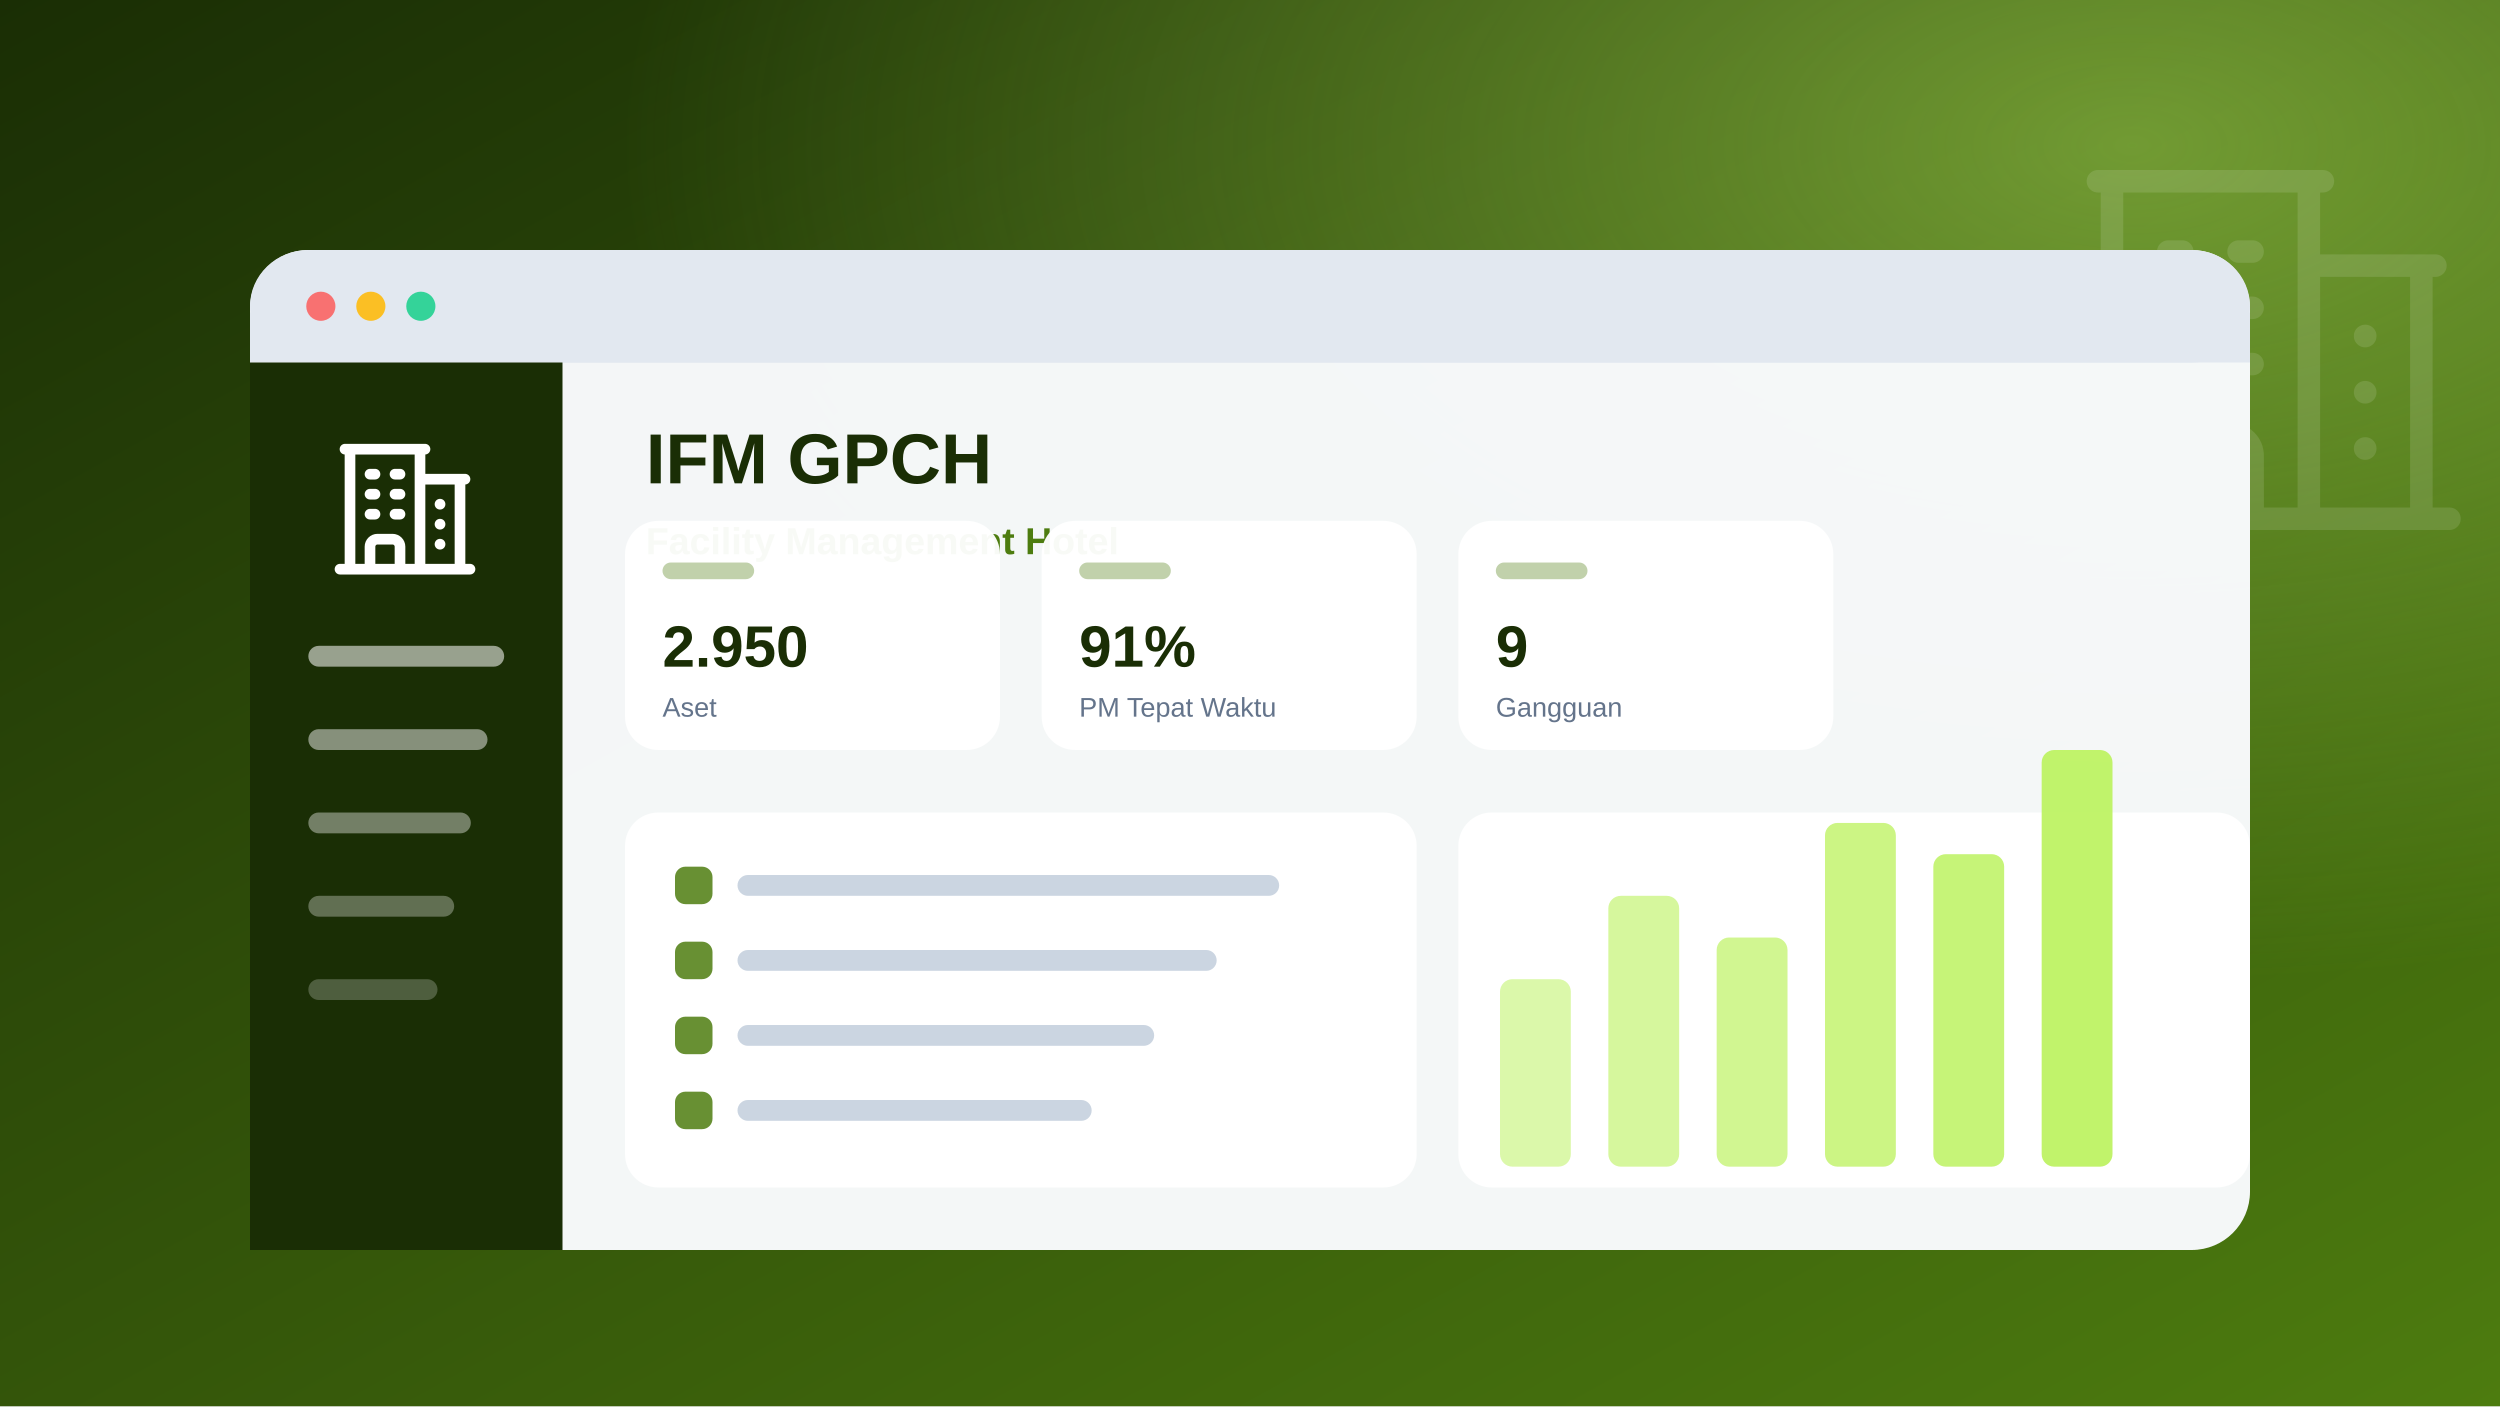
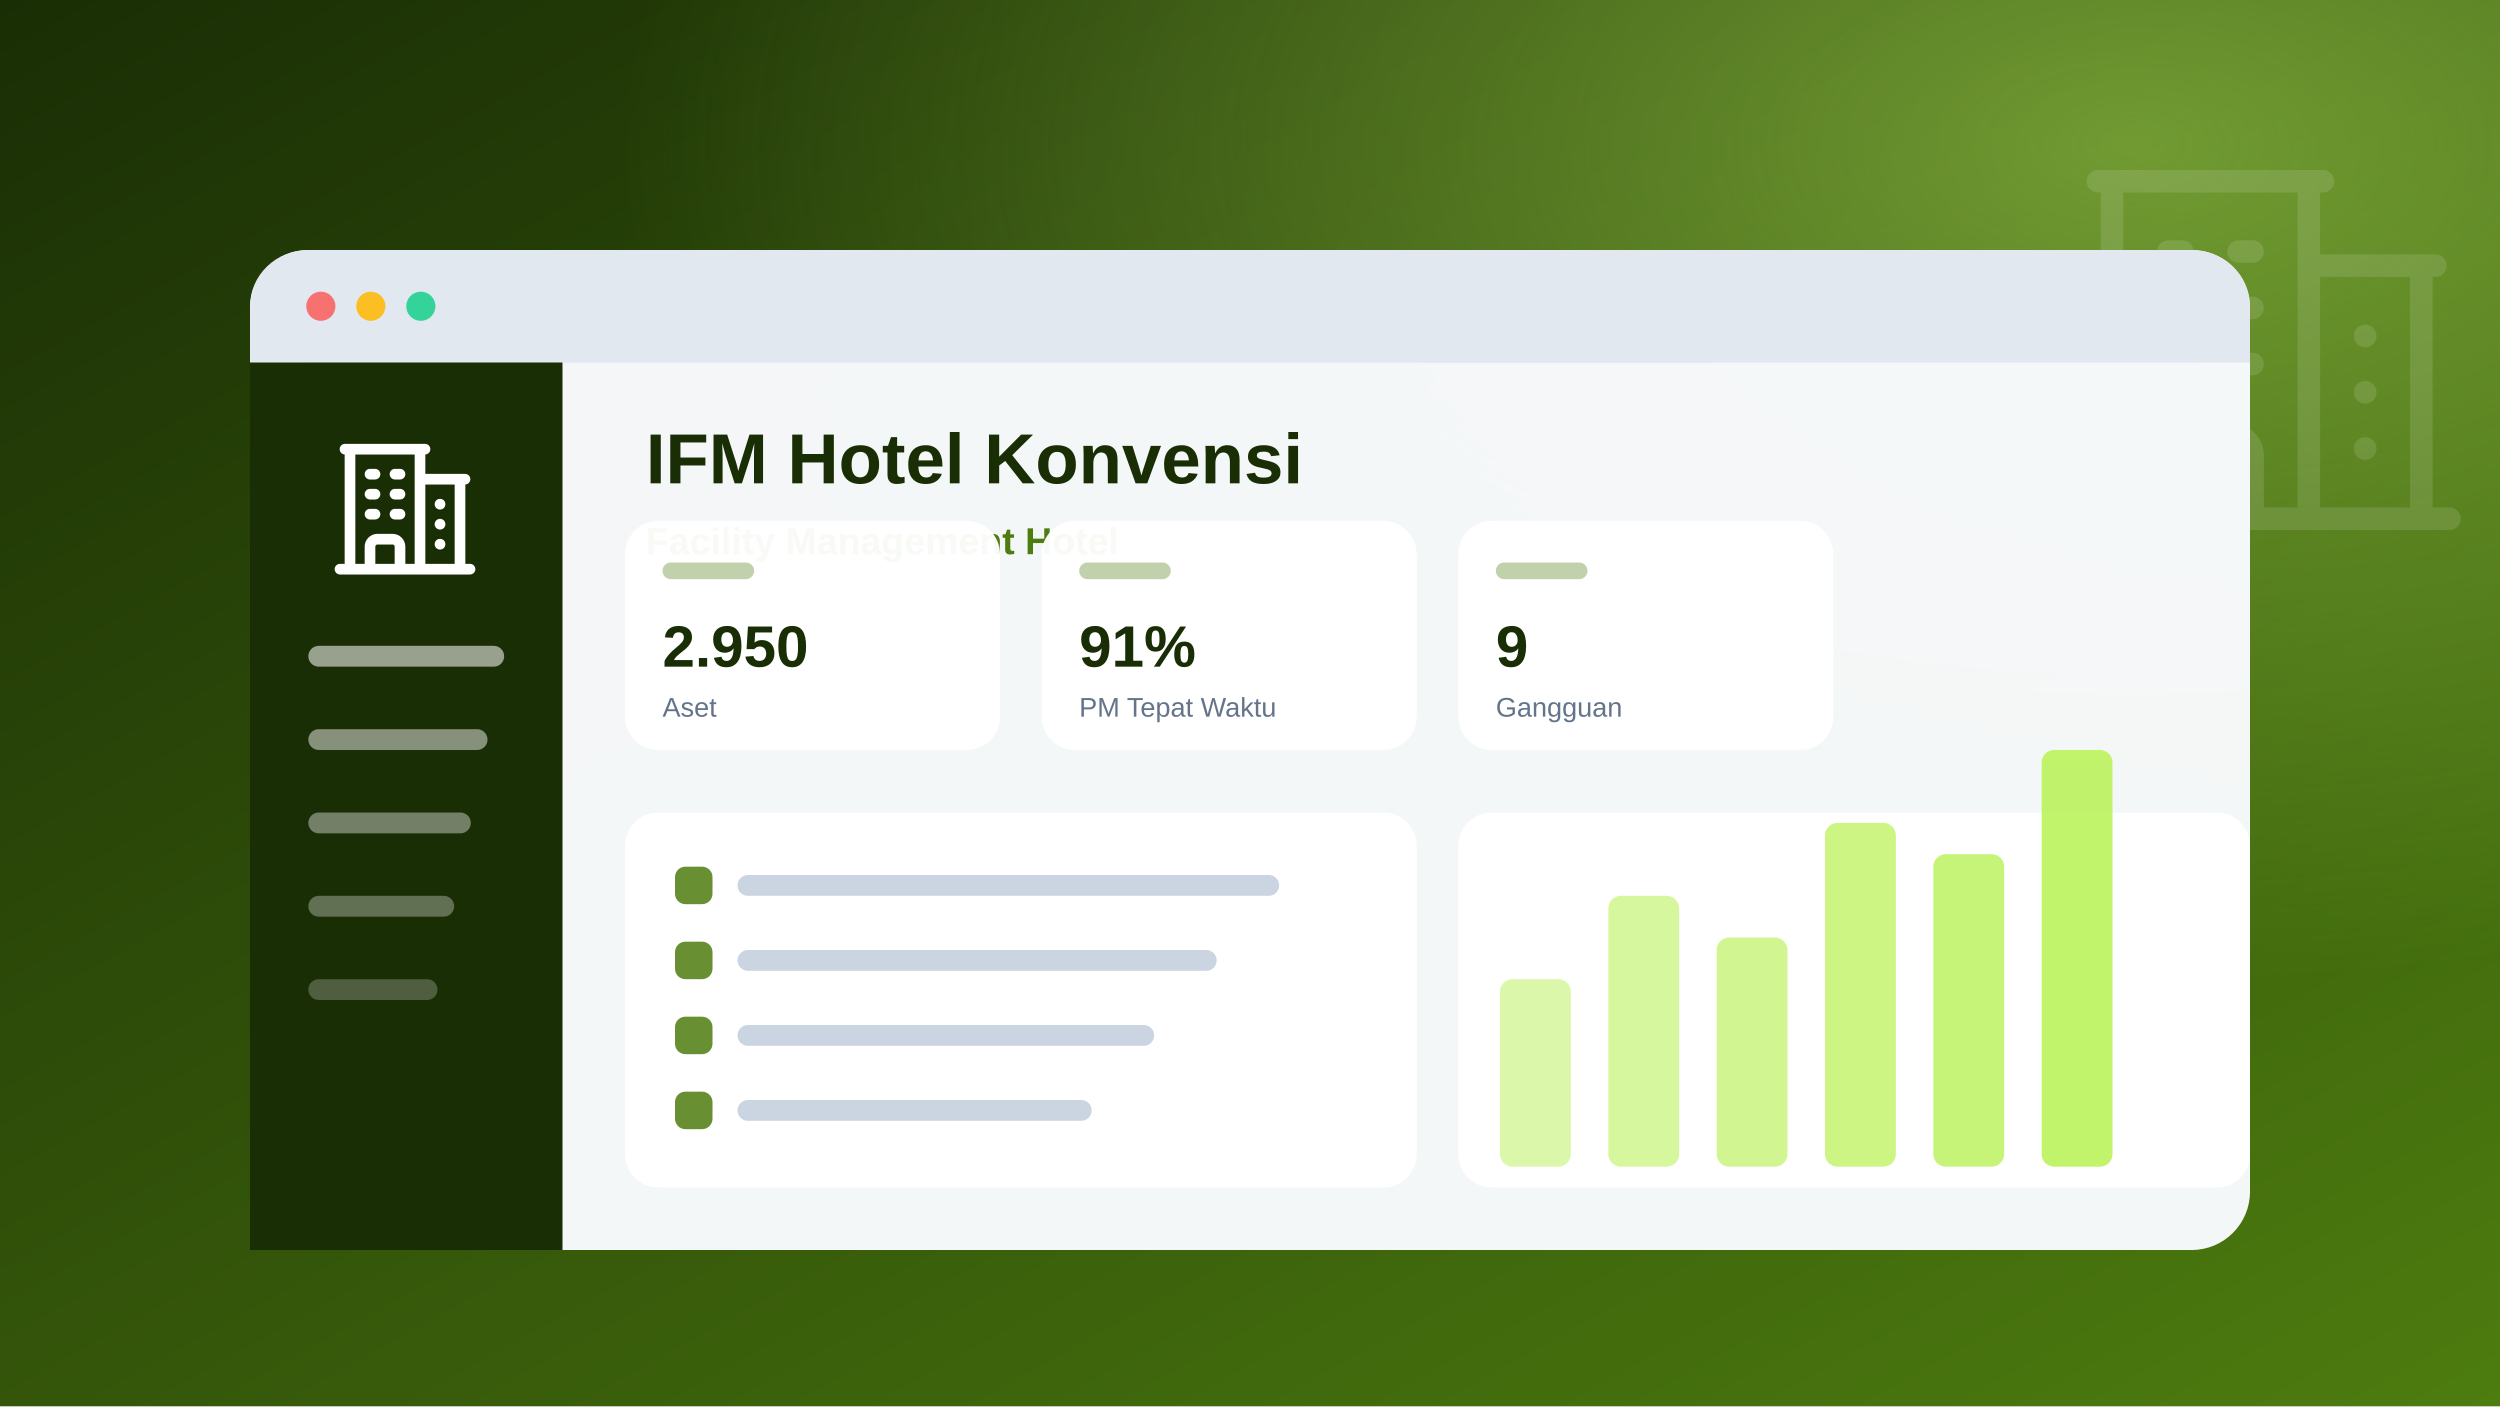
- <svg xmlns="http://www.w3.org/2000/svg" viewBox="0 0 1200 675" role="img" aria-label="IFM GPCH">
+ <svg xmlns="http://www.w3.org/2000/svg" viewBox="0 0 1200 675" role="img" aria-label="IFM Hotel Konvensi">
  <defs>
    <linearGradient id="bg" x1="0" y1="0" x2="1" y2="1">
      <stop offset="0" stop-color="#1a2e05" />
      <stop offset="1" stop-color="#4d7c0f" />
    </linearGradient>
    <radialGradient id="glow" cx=".85" cy=".1" r=".6">
      <stop offset="0" stop-color="#bef264" stop-opacity=".45" />
      <stop offset="1" stop-color="#bef264" stop-opacity="0" />
    </radialGradient>
  </defs>
  <rect width="1200" height="675" fill="url(#bg)" />
  <rect width="1200" height="675" fill="url(#glow)" />
  <g transform="translate(980,60) scale(9)" fill="none" stroke="#fff" stroke-opacity=".12" stroke-width="1.2" stroke-linecap="round" stroke-linejoin="round">
    <path stroke-linecap="round" stroke-linejoin="round" d="M2.25 21h19.5m-18-18v18m10.5-18v18m6-13.5V21M6.75 6.75h.75m-.75 3h.75m-.75 3h.75m3-6h.75m-.75 3h.75m-.75 3h.75M6.75 21v-3.375c0-.621.504-1.125 1.125-1.125h2.25c.621 0 1.125.504 1.125 1.125V21M3 3h12m-.75 4.5H21m-3.75 3.75h.008v.008h-.008v-.008Zm0 3h.008v.008h-.008v-.008Zm0 3h.008v.008h-.008v-.008Z" />
  </g>
  <g transform="translate(120,120)">
    <rect width="960" height="480" rx="28" fill="#f8fafc" opacity=".98" />
    <rect width="960" height="54" rx="28" fill="#e2e8f0" />
    <rect y="30" width="960" height="24" fill="#e2e8f0" />
    <circle cx="34" cy="27" r="7" fill="#f87171" />
    <circle cx="58" cy="27" r="7" fill="#fbbf24" />
    <circle cx="82" cy="27" r="7" fill="#34d399" />
    <rect x="0" y="54" width="150" height="426" fill="#1a2e05" />
    <g transform="translate(36,86) scale(3.2)" fill="none" stroke="#fff" stroke-width="1.6" stroke-linecap="round" stroke-linejoin="round">
      <path stroke-linecap="round" stroke-linejoin="round" d="M2.25 21h19.5m-18-18v18m10.5-18v18m6-13.5V21M6.75 6.75h.75m-.75 3h.75m-.75 3h.75m3-6h.75m-.75 3h.75m-.75 3h.75M6.75 21v-3.375c0-.621.504-1.125 1.125-1.125h2.25c.621 0 1.125.504 1.125 1.125V21M3 3h12m-.75 4.5H21m-3.75 3.75h.008v.008h-.008v-.008Zm0 3h.008v.008h-.008v-.008Zm0 3h.008v.008h-.008v-.008Z" />
    </g>
    <rect x="28" y="190" width="94" height="10" rx="5" fill="#fff" opacity="0.55" />
    <rect x="28" y="230" width="86" height="10" rx="5" fill="#fff" opacity="0.47" />
    <rect x="28" y="270" width="78" height="10" rx="5" fill="#fff" opacity="0.39" />
    <rect x="28" y="310" width="70" height="10" rx="5" fill="#fff" opacity="0.31" />
    <rect x="28" y="350" width="62" height="10" rx="5" fill="#fff" opacity="0.23" />
-     <text x="190" y="112" font-family="Plus Jakarta Sans,Arial,sans-serif" font-size="34" font-weight="800" fill="#1a2e05">IFM GPCH</text>
+     <text x="190" y="112" font-family="Plus Jakarta Sans,Arial,sans-serif" font-size="34" font-weight="800" fill="#1a2e05">IFM Hotel Konvensi</text>
    <text x="190" y="146" font-family="Plus Jakarta Sans,Arial,sans-serif" font-size="18" font-weight="600" fill="#4d7c0f">Facility Management Hotel</text>
  </g>
  <g transform="translate(300,250)">
    <rect width="180" height="110" rx="16" fill="#fff" opacity=".96" />
    <rect x="18" y="20" width="44" height="8" rx="4" fill="#4d7c0f" opacity=".35" />
    <text x="18" y="70" font-family="Plus Jakarta Sans,Arial,sans-serif" font-size="28" font-weight="800" fill="#1a2e05">2.950</text>
    <text x="18" y="94" font-family="Plus Jakarta Sans,Arial,sans-serif" font-size="13" fill="#64748b">Aset</text>
  </g>
  <g transform="translate(500,250)">
    <rect width="180" height="110" rx="16" fill="#fff" opacity=".96" />
    <rect x="18" y="20" width="44" height="8" rx="4" fill="#4d7c0f" opacity=".35" />
    <text x="18" y="70" font-family="Plus Jakarta Sans,Arial,sans-serif" font-size="28" font-weight="800" fill="#1a2e05">91%</text>
    <text x="18" y="94" font-family="Plus Jakarta Sans,Arial,sans-serif" font-size="13" fill="#64748b">PM Tepat Waktu</text>
  </g>
  <g transform="translate(700,250)">
    <rect width="180" height="110" rx="16" fill="#fff" opacity=".96" />
    <rect x="18" y="20" width="44" height="8" rx="4" fill="#4d7c0f" opacity=".35" />
    <text x="18" y="70" font-family="Plus Jakarta Sans,Arial,sans-serif" font-size="28" font-weight="800" fill="#1a2e05">9</text>
    <text x="18" y="94" font-family="Plus Jakarta Sans,Arial,sans-serif" font-size="13" fill="#64748b">Gangguan</text>
  </g>
  <rect x="300" y="390" width="380" height="180" rx="16" fill="#fff" opacity=".96" />
  <rect x="324" y="416" width="18" height="18" rx="5" fill="#4d7c0f" opacity=".85" />
  <rect x="354" y="420" width="260" height="10" rx="5" fill="#cbd5e1" />
  <rect x="324" y="452" width="18" height="18" rx="5" fill="#4d7c0f" opacity=".85" />
  <rect x="354" y="456" width="230" height="10" rx="5" fill="#cbd5e1" />
  <rect x="324" y="488" width="18" height="18" rx="5" fill="#4d7c0f" opacity=".85" />
  <rect x="354" y="492" width="200" height="10" rx="5" fill="#cbd5e1" />
  <rect x="324" y="524" width="18" height="18" rx="5" fill="#4d7c0f" opacity=".85" />
  <rect x="354" y="528" width="170" height="10" rx="5" fill="#cbd5e1" />
  <rect x="700" y="390" width="380" height="180" rx="16" fill="#fff" opacity=".96" />
  <g transform="translate(0,90)">
    <rect x="720" y="380" width="34" height="90" rx="6" fill="#bef264" opacity="0.55" />
    <rect x="772" y="340" width="34" height="130" rx="6" fill="#bef264" opacity="0.63" />
    <rect x="824" y="360" width="34" height="110" rx="6" fill="#bef264" opacity="0.71" />
    <rect x="876" y="305" width="34" height="165" rx="6" fill="#bef264" opacity="0.79" />
    <rect x="928" y="320" width="34" height="150" rx="6" fill="#bef264" opacity="0.87" />
    <rect x="980" y="270" width="34" height="200" rx="6" fill="#bef264" opacity="0.95" />
  </g>
</svg>
